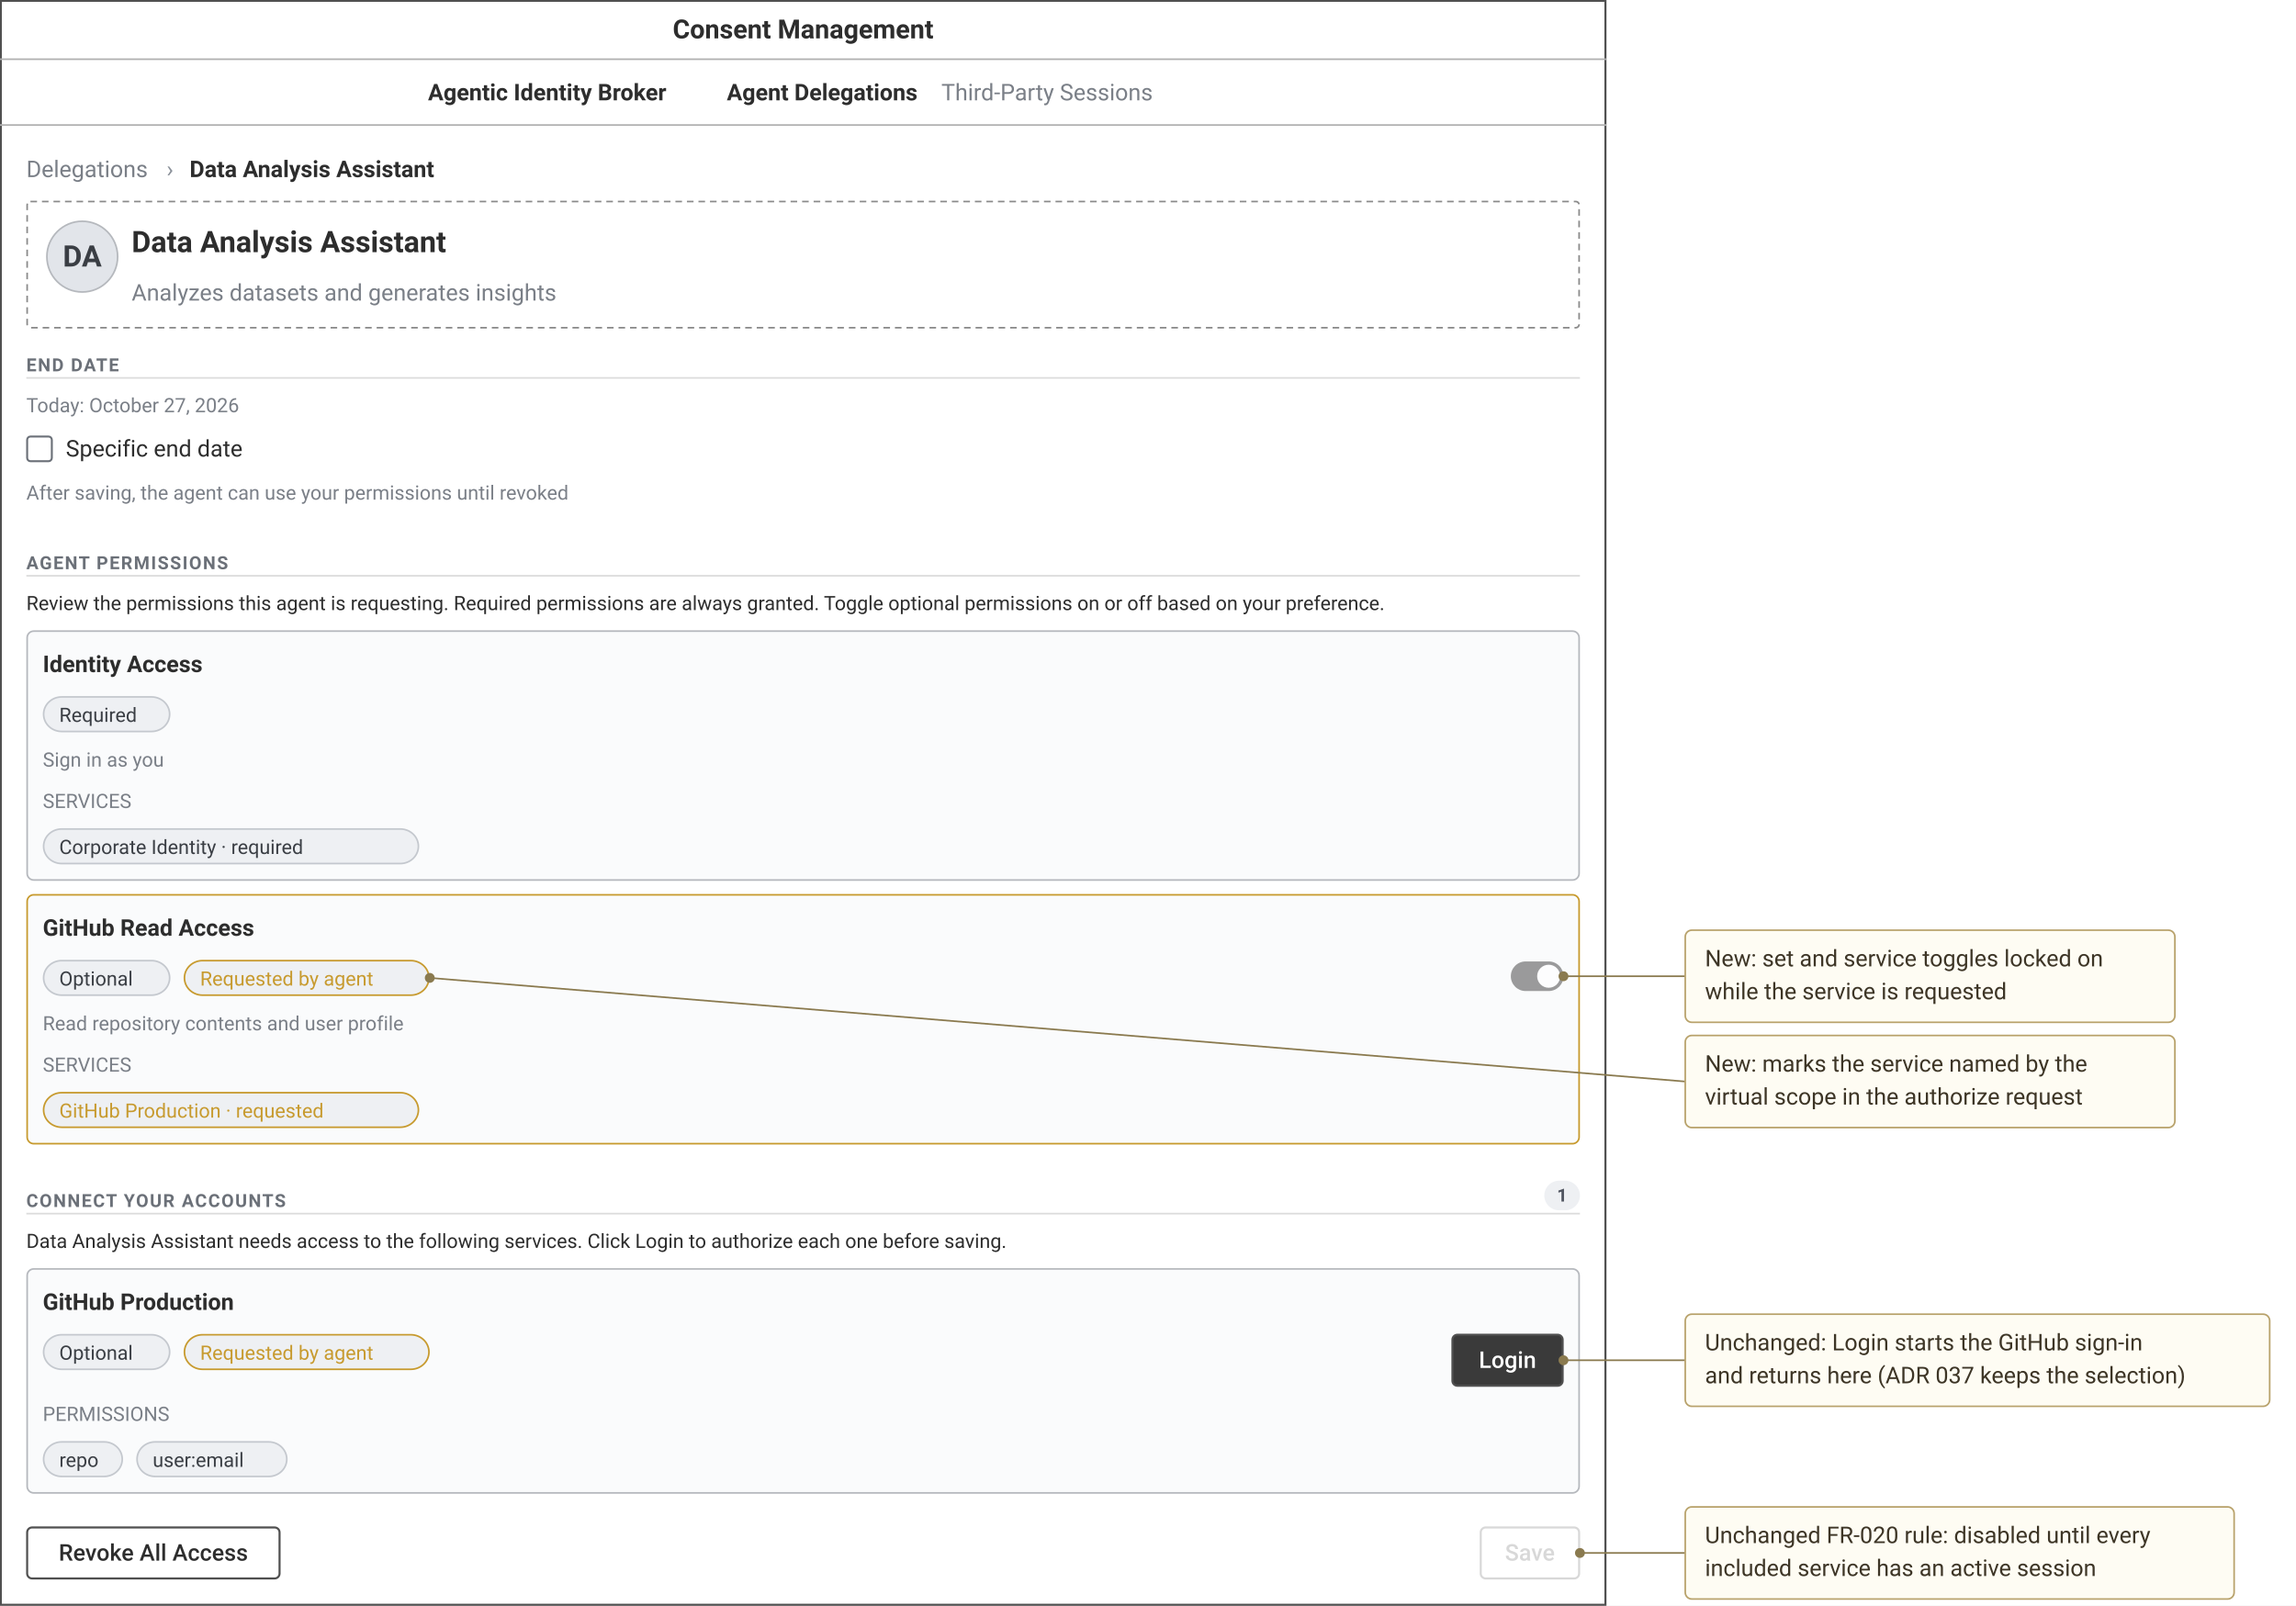
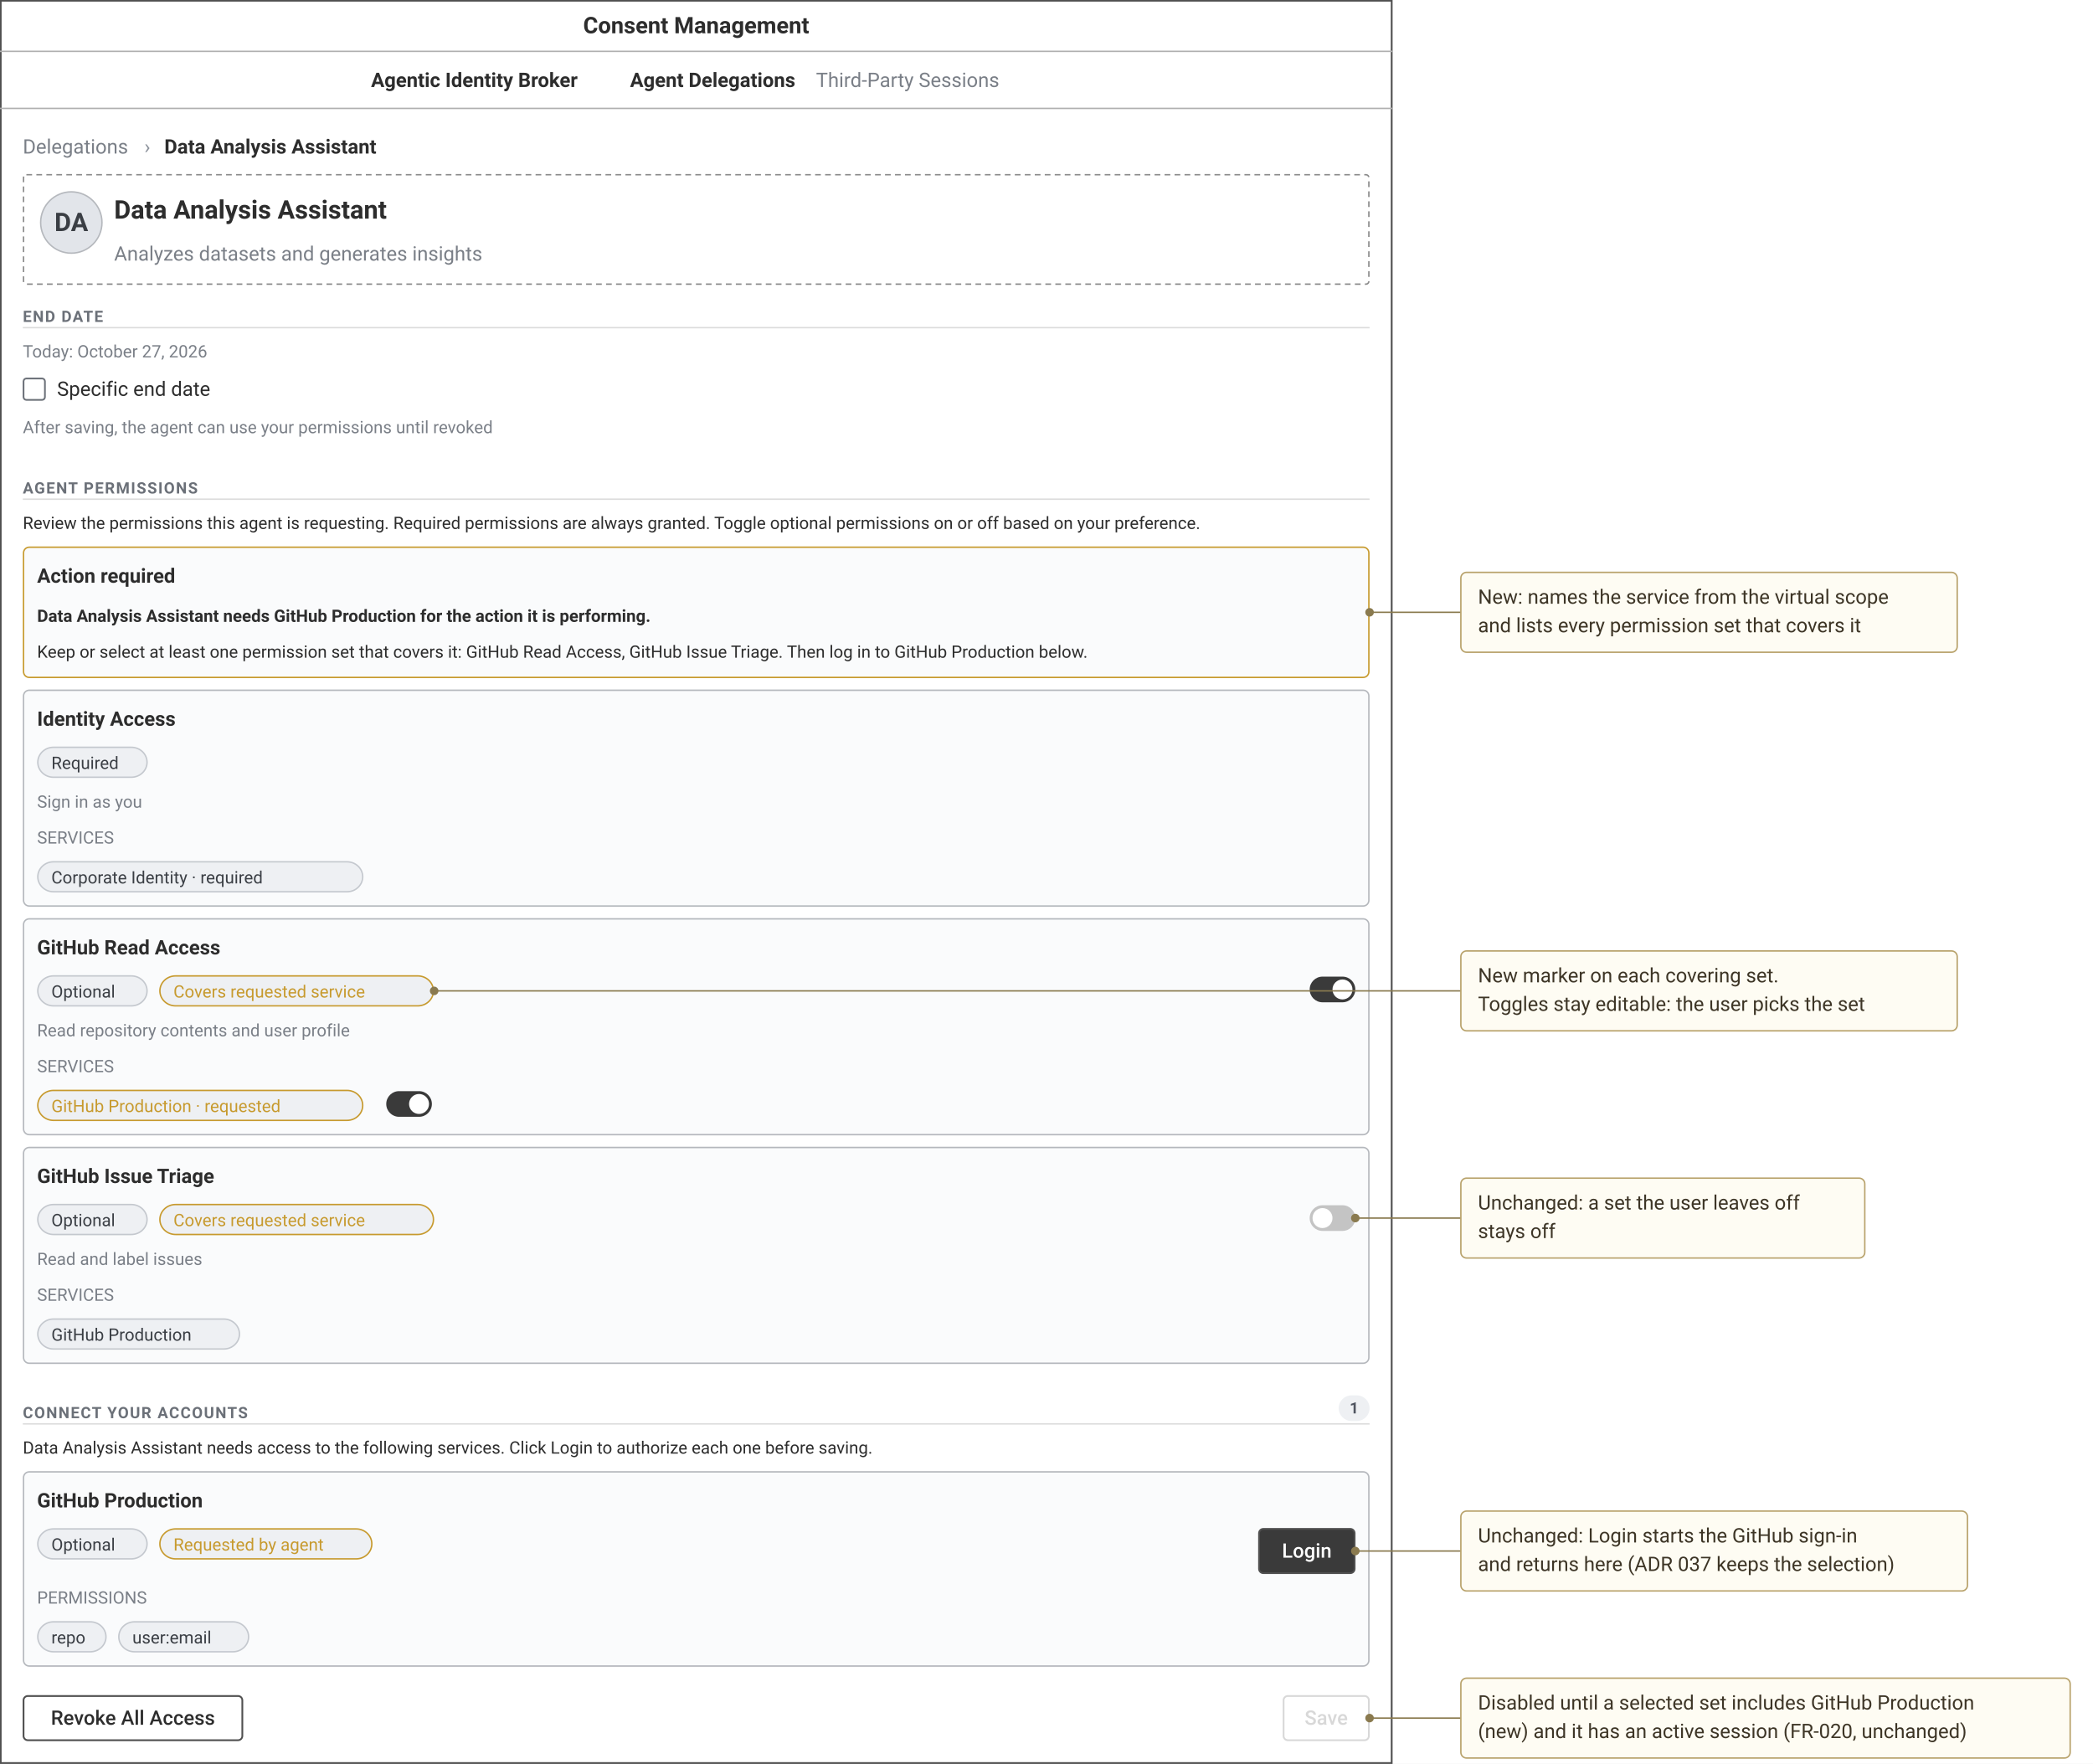
- <svg xmlns="http://www.w3.org/2000/svg" width="1395.429" height="976" viewBox="0 0 1395.429 976" font-family="system-ui, -apple-system, &quot;Segoe UI&quot;, Roboto, sans-serif" font-size="14" id="wireframes/journey-1-c-consent-requested.svg">
-   <rect x="0" y="0" width="1395.429" height="976" fill="#ffffff" />
-   <rect x="0.5" y="0.5" width="975.229" height="975" fill="none" stroke="#505050" stroke-width="1.25" />
+ <svg xmlns="http://www.w3.org/2000/svg" width="1467.429" height="1236.571" viewBox="0 0 1467.429 1236.571" font-family="system-ui, -apple-system, &quot;Segoe UI&quot;, Roboto, sans-serif" font-size="14" id="wireframes/journey-1-c-consent-requested.svg">
+   <rect x="0" y="0" width="1467.429" height="1236.571" fill="#ffffff" />
+   <rect x="0.5" y="0.5" width="975.229" height="1235.571" fill="none" stroke="#505050" stroke-width="1.25" />
  <line x1="0" y1="36" x2="976.229" y2="36" stroke="#b0b0b0" stroke-width="1" />
  <text x="488.114" y="23.333" text-anchor="middle" font-size="16" font-weight="600" fill="#2d2d2d">Consent Management</text>
  <line x1="0" y1="76" x2="976.229" y2="76" stroke="#b0b0b0" stroke-width="1" />
  <text x="260.114" y="61" font-weight="700" fill="#2d2d2d">Agentic Identity Broker</text>
  <text x="441.714" y="61" font-weight="700" fill="#2d2d2d">Agent Delegations</text>
  <text x="572.114" y="61" fill="#7a7f87">Third-Party Sessions</text>
  <text x="16" y="107.667" font-weight="400" fill="#7a7f87">Delegations</text>
  <text x="101.2" y="107.667" fill="#8a9099">›</text>
  <text x="115.2" y="107.667" font-weight="600" fill="#2d2d2d">Data Analysis Assistant</text>
  <rect x="16.5" y="122.5" width="943.229" height="76.714" fill="none" stroke="#8a8a8a" stroke-width="1" stroke-dasharray="4 3" rx="2" />
  <circle cx="50" cy="156" r="21.5" fill="#e2e5ea" stroke="#b5b8bd" stroke-width="1" />
  <text x="50" y="162" text-anchor="middle" font-size="18" font-weight="600" fill="#3a3e44">DA</text>
  <text x="80" y="153.286" font-weight="700" font-size="18" fill="#2d2d2d">Data Analysis Assistant</text>
  <text x="80" y="182.714" fill="#7a7f87">Analyzes datasets and generates insights</text>
  <text x="16" y="225.714" font-size="11" font-weight="700" letter-spacing="0.8" fill="#6b7078">END DATE</text>
  <line x1="16" y1="229.714" x2="960.229" y2="229.714" stroke="#c4c4c4" stroke-width="1" opacity="0.6" />
  <text x="16" y="250.571" font-size="12" fill="#7a7f87">Today: October 27, 2026</text>
  <g opacity="1">
    <rect x="16.5" y="265.357" width="15" height="15" rx="2" fill="#ffffff" stroke="#6b7078" stroke-width="1.2" />
    <text x="40" y="277.524" fill="#2d2d2d">Specific end date</text>
  </g>
  <text x="16" y="303.714" font-size="12" fill="#7a7f87">After saving, the agent can use your permissions until revoked</text>
  <text x="16" y="346" font-size="11" font-weight="700" letter-spacing="0.8" fill="#6b7078">AGENT PERMISSIONS</text>
  <line x1="16" y1="350" x2="960.229" y2="350" stroke="#c4c4c4" stroke-width="1" opacity="0.6" />
  <text x="16" y="370.857" font-size="12" fill="#2d2d2d">Review the permissions this agent is requesting. Required permissions are always granted. Toggle optional permissions on or off based on your preference.</text>
-   <rect x="16.5" y="383.643" width="943.229" height="151.286" fill="#fafbfc" stroke="#b5b8bd" stroke-width="1" rx="4" />
-   <text x="26" y="408.543" font-weight="600" fill="#2d2d2d">Identity Access</text>
-   <rect x="26.5" y="423.643" width="76.6" height="21" rx="11" fill="#eef0f3" stroke="#c4c8ce" stroke-width="1" />
-   <text x="36" y="438.81" font-size="12" fill="#3a3e44">Required</text>
-   <text x="26" y="466" font-size="12" fill="#7a7f87">Sign in as you</text>
-   <text x="26" y="491.143" font-size="12" fill="#7a7f87">SERVICES</text>
-   <rect x="26.5" y="503.929" width="227.8" height="21" rx="11" fill="#eef0f3" stroke="#c4c8ce" stroke-width="1" />
-   <text x="36" y="519.095" font-size="12" fill="#3a3e44">Corporate Identity · required</text>
-   <rect x="16.5" y="543.929" width="943.229" height="151.286" fill="#fafbfc" stroke="#c79a2e" stroke-width="1" rx="4" />
-   <text x="26" y="568.829" font-weight="600" fill="#2d2d2d">GitHub Read Access</text>
-   <rect x="26.5" y="583.929" width="76.6" height="21" rx="11" fill="#eef0f3" stroke="#c4c8ce" stroke-width="1" />
-   <text x="36" y="599.095" font-size="12" fill="#3a3e44">Optional</text>
-   <rect x="112.1" y="583.929" width="148.6" height="21" rx="11" fill="#eef0f3" stroke="#c79a2e" stroke-width="1" />
-   <text x="121.6" y="599.095" font-size="12" fill="#c79a2e">Requested by agent</text>
-   <g opacity="0.5">
-     <rect x="918.229" y="584.429" width="32" height="18" rx="9" fill="#3a3a3a" />
-     <circle cx="941.229" cy="593.429" r="7" fill="#ffffff" />
-     <text x="910.229" y="598.095" fill="#2d2d2d" />
+   <rect x="16.5" y="383.643" width="943.229" height="91.286" fill="#fafbfc" stroke="#c79a2e" stroke-width="1" rx="4" />
+   <text x="26" y="408.543" font-weight="600" fill="#2d2d2d">Action required</text>
+   <text x="26" y="436" font-weight="700" font-size="12" fill="#2d2d2d">Data Analysis Assistant needs GitHub Production for the action it is performing.</text>
+   <text x="26" y="461.143" font-size="12" fill="#2d2d2d">Keep or select at least one permission set that covers it: GitHub Read Access, GitHub Issue Triage. Then log in to GitHub Production below.</text>
+   <rect x="16.5" y="483.929" width="943.229" height="151.286" fill="#fafbfc" stroke="#b5b8bd" stroke-width="1" rx="4" />
+   <text x="26" y="508.829" font-weight="600" fill="#2d2d2d">Identity Access</text>
+   <rect x="26.5" y="523.929" width="76.6" height="21" rx="11" fill="#eef0f3" stroke="#c4c8ce" stroke-width="1" />
+   <text x="36" y="539.095" font-size="12" fill="#3a3e44">Required</text>
+   <text x="26" y="566.286" font-size="12" fill="#7a7f87">Sign in as you</text>
+   <text x="26" y="591.429" font-size="12" fill="#7a7f87">SERVICES</text>
+   <rect x="26.5" y="604.214" width="227.8" height="21" rx="11" fill="#eef0f3" stroke="#c4c8ce" stroke-width="1" />
+   <text x="36" y="619.381" font-size="12" fill="#3a3e44">Corporate Identity · required</text>
+   <rect x="16.5" y="644.214" width="943.229" height="151.286" fill="#fafbfc" stroke="#b5b8bd" stroke-width="1" rx="4" />
+   <text x="26" y="669.114" font-weight="600" fill="#2d2d2d">GitHub Read Access</text>
+   <rect x="26.5" y="684.214" width="76.6" height="21" rx="11" fill="#eef0f3" stroke="#c4c8ce" stroke-width="1" />
+   <text x="36" y="699.381" font-size="12" fill="#3a3e44">Optional</text>
+   <rect x="112.1" y="684.214" width="191.8" height="21" rx="11" fill="#eef0f3" stroke="#c79a2e" stroke-width="1" />
+   <text x="121.6" y="699.381" font-size="12" fill="#c79a2e">Covers requested service</text>
+   <g opacity="1">
+     <rect x="918.229" y="684.714" width="32" height="18" rx="9" fill="#3a3a3a" />
+     <circle cx="941.229" cy="693.714" r="7" fill="#ffffff" />
+     <text x="910.229" y="698.381" fill="#2d2d2d" />
  </g>
-   <text x="26" y="626.286" font-size="12" fill="#7a7f87">Read repository contents and user profile</text>
-   <text x="26" y="651.429" font-size="12" fill="#7a7f87">SERVICES</text>
-   <rect x="26.5" y="664.214" width="227.8" height="21" rx="11" fill="#eef0f3" stroke="#c79a2e" stroke-width="1" />
-   <text x="36" y="679.381" font-size="12" fill="#c79a2e">GitHub Production · requested</text>
-   <text x="16" y="733.714" font-size="11" font-weight="700" letter-spacing="0.8" fill="#6b7078">CONNECT YOUR ACCOUNTS</text>
-   <rect x="938.571" y="717.714" width="21.657" height="18" rx="9" fill="#eef0f3" />
-   <text x="949.4" y="730.381" text-anchor="middle" font-size="11" font-weight="600" fill="#505560">1</text>
-   <line x1="16" y1="737.714" x2="960.229" y2="737.714" stroke="#c4c4c4" stroke-width="1" opacity="0.6" />
-   <text x="16" y="758.571" font-size="12" fill="#2d2d2d">Data Analysis Assistant needs access to the following services. Click Login to authorize each one before saving.</text>
-   <rect x="16.5" y="771.357" width="943.229" height="136.143" fill="#fafbfc" stroke="#b5b8bd" stroke-width="1" rx="4" />
-   <text x="26" y="796.257" font-weight="600" fill="#2d2d2d">GitHub Production</text>
-   <rect x="26.5" y="811.357" width="76.6" height="21" rx="11" fill="#eef0f3" stroke="#c4c8ce" stroke-width="1" />
-   <text x="36" y="826.524" font-size="12" fill="#3a3e44">Optional</text>
-   <rect x="112.1" y="811.357" width="148.6" height="21" rx="11" fill="#eef0f3" stroke="#c79a2e" stroke-width="1" />
-   <text x="121.6" y="826.524" font-size="12" fill="#c79a2e">Requested by agent</text>
+   <text x="26" y="726.571" font-size="12" fill="#7a7f87">Read repository contents and user profile</text>
+   <text x="26" y="751.714" font-size="12" fill="#7a7f87">SERVICES</text>
+   <rect x="26.5" y="764.5" width="227.8" height="21" rx="11" fill="#eef0f3" stroke="#c79a2e" stroke-width="1" />
+   <text x="36" y="779.667" font-size="12" fill="#c79a2e">GitHub Production · requested</text>
  <g opacity="1">
-     <rect x="882.729" y="811.357" width="67" height="31" fill="#3a3a3a" stroke="#505050" stroke-width="1.25" rx="3" />
-     <text x="916.229" y="831.524" text-anchor="middle" font-weight="500" fill="#ffffff">Login</text>
+     <rect x="270.8" y="765" width="32" height="18" rx="9" fill="#3a3a3a" />
+     <circle cx="293.8" cy="774" r="7" fill="#ffffff" />
+     <text x="262.8" y="778.667" fill="#2d2d2d" />
  </g>
-   <text x="26" y="863.714" font-size="12" fill="#7a7f87">PERMISSIONS</text>
-   <rect x="26.5" y="876.5" width="47.8" height="21" rx="11" fill="#eef0f3" stroke="#c4c8ce" stroke-width="1" />
-   <text x="36" y="891.667" font-size="12" fill="#3a3e44">repo</text>
-   <rect x="83.3" y="876.5" width="91" height="21" rx="11" fill="#eef0f3" stroke="#c4c8ce" stroke-width="1" />
-   <text x="92.8" y="891.667" font-size="12" fill="#3a3e44">user:email</text>
+   <rect x="16.5" y="804.5" width="943.229" height="151.286" fill="#fafbfc" stroke="#b5b8bd" stroke-width="1" rx="4" />
+   <text x="26" y="829.4" font-weight="600" fill="#2d2d2d">GitHub Issue Triage</text>
+   <rect x="26.5" y="844.5" width="76.6" height="21" rx="11" fill="#eef0f3" stroke="#c4c8ce" stroke-width="1" />
+   <text x="36" y="859.667" font-size="12" fill="#3a3e44">Optional</text>
+   <rect x="112.1" y="844.5" width="191.8" height="21" rx="11" fill="#eef0f3" stroke="#c79a2e" stroke-width="1" />
+   <text x="121.6" y="859.667" font-size="12" fill="#c79a2e">Covers requested service</text>
  <g opacity="1">
-     <rect x="16.5" y="928.5" width="153.4" height="31" fill="#ffffff" stroke="#505050" stroke-width="1.25" rx="3" />
-     <text x="93.2" y="948.667" text-anchor="middle" font-weight="500" fill="#2d2d2d">Revoke All Access</text>
+     <rect x="918.229" y="845" width="32" height="18" rx="9" fill="#c4c4c4" />
+     <circle cx="927.229" cy="854" r="7" fill="#ffffff" />
+     <text x="910.229" y="858.667" fill="#2d2d2d" />
+   </g>
+   <text x="26" y="886.857" font-size="12" fill="#7a7f87">Read and label issues</text>
+   <text x="26" y="912" font-size="12" fill="#7a7f87">SERVICES</text>
+   <rect x="26.5" y="924.786" width="141.4" height="21" rx="11" fill="#eef0f3" stroke="#c4c8ce" stroke-width="1" />
+   <text x="36" y="939.952" font-size="12" fill="#3a3e44">GitHub Production</text>
+   <text x="16" y="994.286" font-size="11" font-weight="700" letter-spacing="0.8" fill="#6b7078">CONNECT YOUR ACCOUNTS</text>
+   <rect x="938.571" y="978.286" width="21.657" height="18" rx="9" fill="#eef0f3" />
+   <text x="949.4" y="990.952" text-anchor="middle" font-size="11" font-weight="600" fill="#505560">1</text>
+   <line x1="16" y1="998.286" x2="960.229" y2="998.286" stroke="#c4c4c4" stroke-width="1" opacity="0.6" />
+   <text x="16" y="1019.143" font-size="12" fill="#2d2d2d">Data Analysis Assistant needs access to the following services. Click Login to authorize each one before saving.</text>
+   <rect x="16.5" y="1031.929" width="943.229" height="136.143" fill="#fafbfc" stroke="#b5b8bd" stroke-width="1" rx="4" />
+   <text x="26" y="1056.829" font-weight="600" fill="#2d2d2d">GitHub Production</text>
+   <rect x="26.5" y="1071.929" width="76.6" height="21" rx="11" fill="#eef0f3" stroke="#c4c8ce" stroke-width="1" />
+   <text x="36" y="1087.095" font-size="12" fill="#3a3e44">Optional</text>
+   <rect x="112.1" y="1071.929" width="148.6" height="21" rx="11" fill="#eef0f3" stroke="#c79a2e" stroke-width="1" />
+   <text x="121.6" y="1087.095" font-size="12" fill="#c79a2e">Requested by agent</text>
+   <g opacity="1">
+     <rect x="882.729" y="1071.929" width="67" height="31" fill="#3a3a3a" stroke="#505050" stroke-width="1.25" rx="3" />
+     <text x="916.229" y="1092.095" text-anchor="middle" font-weight="500" fill="#ffffff">Login</text>
+   </g>
+   <text x="26" y="1124.286" font-size="12" fill="#7a7f87">PERMISSIONS</text>
+   <rect x="26.5" y="1137.071" width="47.8" height="21" rx="11" fill="#eef0f3" stroke="#c4c8ce" stroke-width="1" />
+   <text x="36" y="1152.238" font-size="12" fill="#3a3e44">repo</text>
+   <rect x="83.3" y="1137.071" width="91" height="21" rx="11" fill="#eef0f3" stroke="#c4c8ce" stroke-width="1" />
+   <text x="92.8" y="1152.238" font-size="12" fill="#3a3e44">user:email</text>
+   <g opacity="1">
+     <rect x="16.5" y="1189.071" width="153.4" height="31" fill="#ffffff" stroke="#505050" stroke-width="1.25" rx="3" />
+     <text x="93.2" y="1209.238" text-anchor="middle" font-weight="500" fill="#2d2d2d">Revoke All Access</text>
  </g>
  <g opacity="0.55">
-     <rect x="899.929" y="928.5" width="59.8" height="31" fill="#ffffff" stroke="#b8b8b8" stroke-width="1.25" rx="3" />
-     <text x="929.829" y="948.667" text-anchor="middle" font-weight="500" fill="#b8b8b8">Save</text>
+     <rect x="899.929" y="1189.071" width="59.8" height="31" fill="#ffffff" stroke="#b8b8b8" stroke-width="1.25" rx="3" />
+     <text x="929.829" y="1209.238" text-anchor="middle" font-weight="500" fill="#b8b8b8">Save</text>
  </g>
-   <line x1="950.229" y1="593.429" x2="1024.229" y2="593.429" stroke="#8a7a4f" stroke-width="1" />
-   <circle cx="950.229" cy="593.429" r="3" fill="#8a7a4f" />
-   <rect x="1024.229" y="565.429" width="297.6" height="56" rx="4" ry="4" fill="#fefcf3" stroke="#b8a26b" stroke-width="1" />
-   <text x="1036.229" y="587.429" fill="#3d3526">New: set and service toggles locked on</text>
-   <text x="1036.229" y="607.429" fill="#3d3526">while the service is requested</text>
-   <line x1="261.2" y1="594.429" x2="1024.229" y2="657.429" stroke="#8a7a4f" stroke-width="1" />
-   <circle cx="261.2" cy="594.429" r="3" fill="#8a7a4f" />
-   <rect x="1024.229" y="629.429" width="297.6" height="56" rx="4" ry="4" fill="#fefcf3" stroke="#b8a26b" stroke-width="1" />
-   <text x="1036.229" y="651.429" fill="#3d3526">New: marks the service named by the</text>
-   <text x="1036.229" y="671.429" fill="#3d3526">virtual scope in the authorize request</text>
-   <line x1="950.229" y1="826.857" x2="1024.229" y2="826.857" stroke="#8a7a4f" stroke-width="1" />
-   <circle cx="950.229" cy="826.857" r="3" fill="#8a7a4f" />
-   <rect x="1024.229" y="798.857" width="355.2" height="56" rx="4" ry="4" fill="#fefcf3" stroke="#b8a26b" stroke-width="1" />
-   <text x="1036.229" y="820.857" fill="#3d3526">Unchanged: Login starts the GitHub sign-in</text>
-   <text x="1036.229" y="840.857" fill="#3d3526">and returns here (ADR 037 keeps the selection)</text>
-   <line x1="960.229" y1="944" x2="1024.229" y2="944" stroke="#8a7a4f" stroke-width="1" />
-   <circle cx="960.229" cy="944" r="3" fill="#8a7a4f" />
-   <rect x="1024.229" y="916" width="333.6" height="56" rx="4" ry="4" fill="#fefcf3" stroke="#b8a26b" stroke-width="1" />
-   <text x="1036.229" y="938" fill="#3d3526">Unchanged FR-020 rule: disabled until every</text>
-   <text x="1036.229" y="958" fill="#3d3526">included service has an active session</text>
+   <line x1="960.229" y1="429.286" x2="1024.229" y2="429.286" stroke="#8a7a4f" stroke-width="1" />
+   <circle cx="960.229" cy="429.286" r="3" fill="#8a7a4f" />
+   <rect x="1024.229" y="401.286" width="348" height="56" rx="4" ry="4" fill="#fefcf3" stroke="#b8a26b" stroke-width="1" />
+   <text x="1036.229" y="423.286" fill="#3d3526">New: names the service from the virtual scope</text>
+   <text x="1036.229" y="443.286" fill="#3d3526">and lists every permission set that covers it</text>
+   <line x1="304.4" y1="694.714" x2="1024.229" y2="694.714" stroke="#8a7a4f" stroke-width="1" />
+   <circle cx="304.4" cy="694.714" r="3" fill="#8a7a4f" />
+   <rect x="1024.229" y="666.714" width="348" height="56" rx="4" ry="4" fill="#fefcf3" stroke="#b8a26b" stroke-width="1" />
+   <text x="1036.229" y="688.714" fill="#3d3526">New marker on each covering set.</text>
+   <text x="1036.229" y="708.714" fill="#3d3526">Toggles stay editable: the user picks the set</text>
+   <line x1="950.229" y1="854" x2="1024.229" y2="854" stroke="#8a7a4f" stroke-width="1" />
+   <circle cx="950.229" cy="854" r="3" fill="#8a7a4f" />
+   <rect x="1024.229" y="826" width="283.2" height="56" rx="4" ry="4" fill="#fefcf3" stroke="#b8a26b" stroke-width="1" />
+   <text x="1036.229" y="848" fill="#3d3526">Unchanged: a set the user leaves off</text>
+   <text x="1036.229" y="868" fill="#3d3526">stays off</text>
+   <line x1="950.229" y1="1087.429" x2="1024.229" y2="1087.429" stroke="#8a7a4f" stroke-width="1" />
+   <circle cx="950.229" cy="1087.429" r="3" fill="#8a7a4f" />
+   <rect x="1024.229" y="1059.429" width="355.2" height="56" rx="4" ry="4" fill="#fefcf3" stroke="#b8a26b" stroke-width="1" />
+   <text x="1036.229" y="1081.429" fill="#3d3526">Unchanged: Login starts the GitHub sign-in</text>
+   <text x="1036.229" y="1101.429" fill="#3d3526">and returns here (ADR 037 keeps the selection)</text>
+   <line x1="960.229" y1="1204.571" x2="1024.229" y2="1204.571" stroke="#8a7a4f" stroke-width="1" />
+   <circle cx="960.229" cy="1204.571" r="3" fill="#8a7a4f" />
+   <rect x="1024.229" y="1176.571" width="427.2" height="56" rx="4" ry="4" fill="#fefcf3" stroke="#b8a26b" stroke-width="1" />
+   <text x="1036.229" y="1198.571" fill="#3d3526">Disabled until a selected set includes GitHub Production</text>
+   <text x="1036.229" y="1218.571" fill="#3d3526">(new) and it has an active session (FR-020, unchanged)</text>
</svg>
